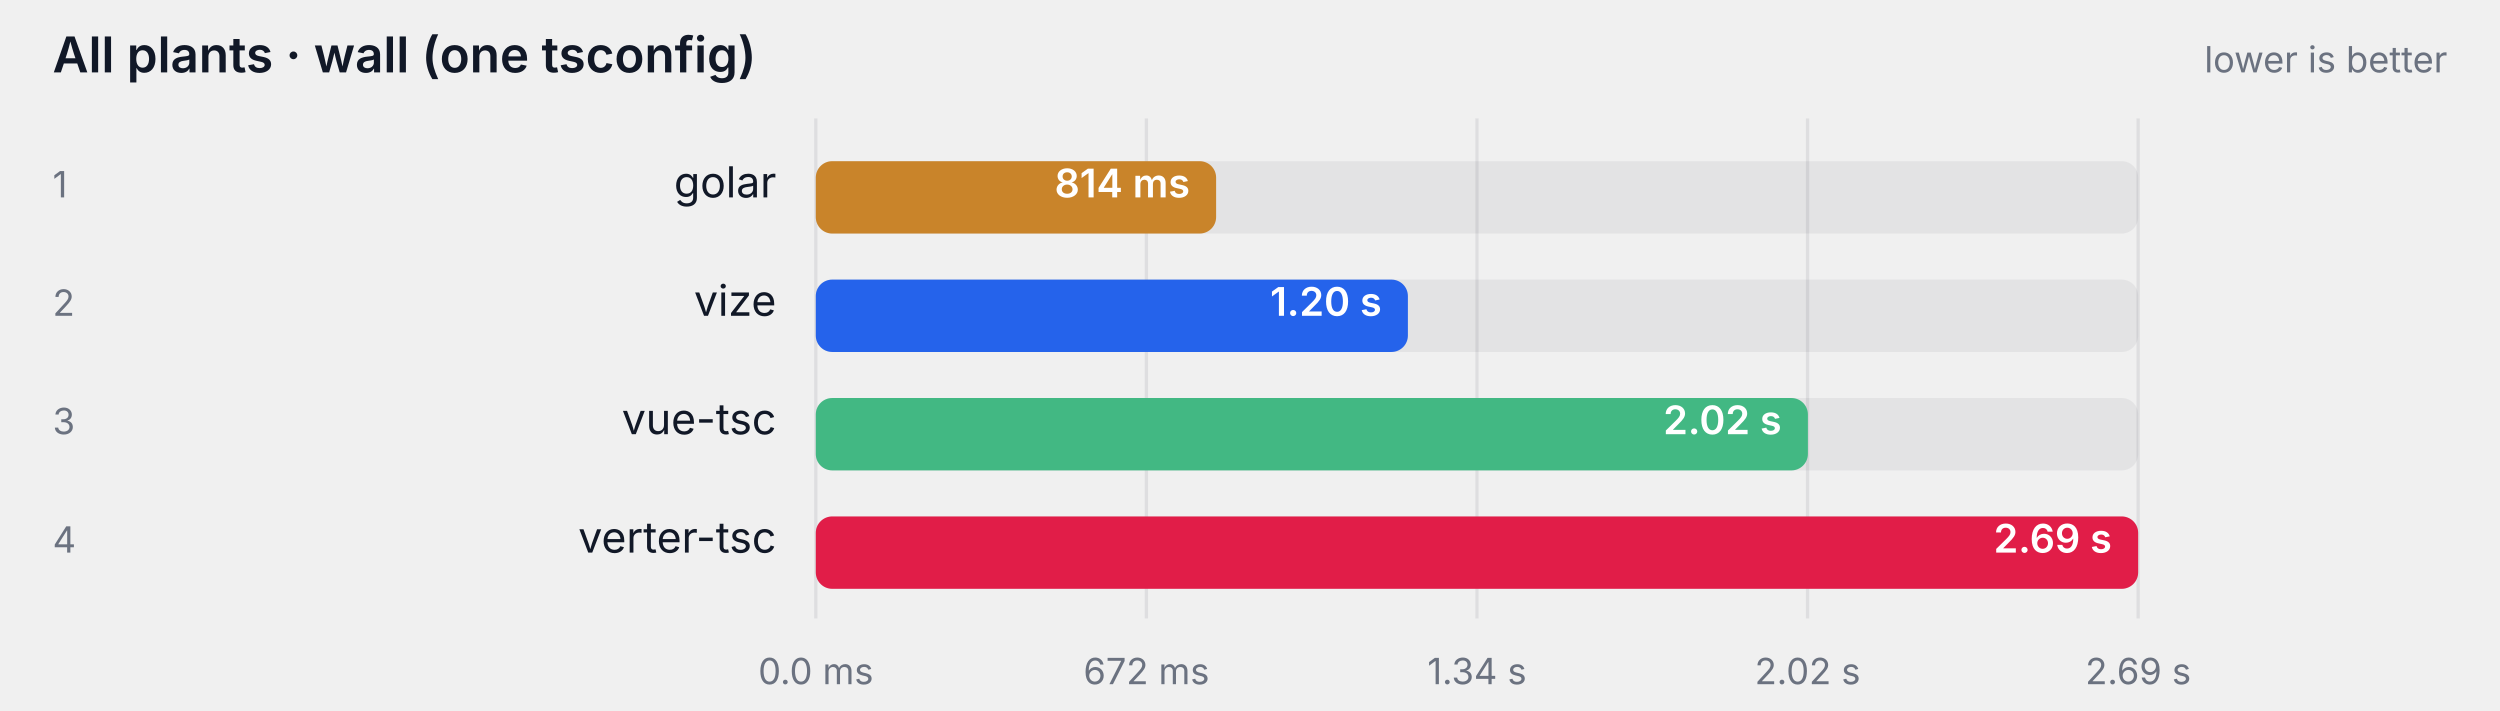
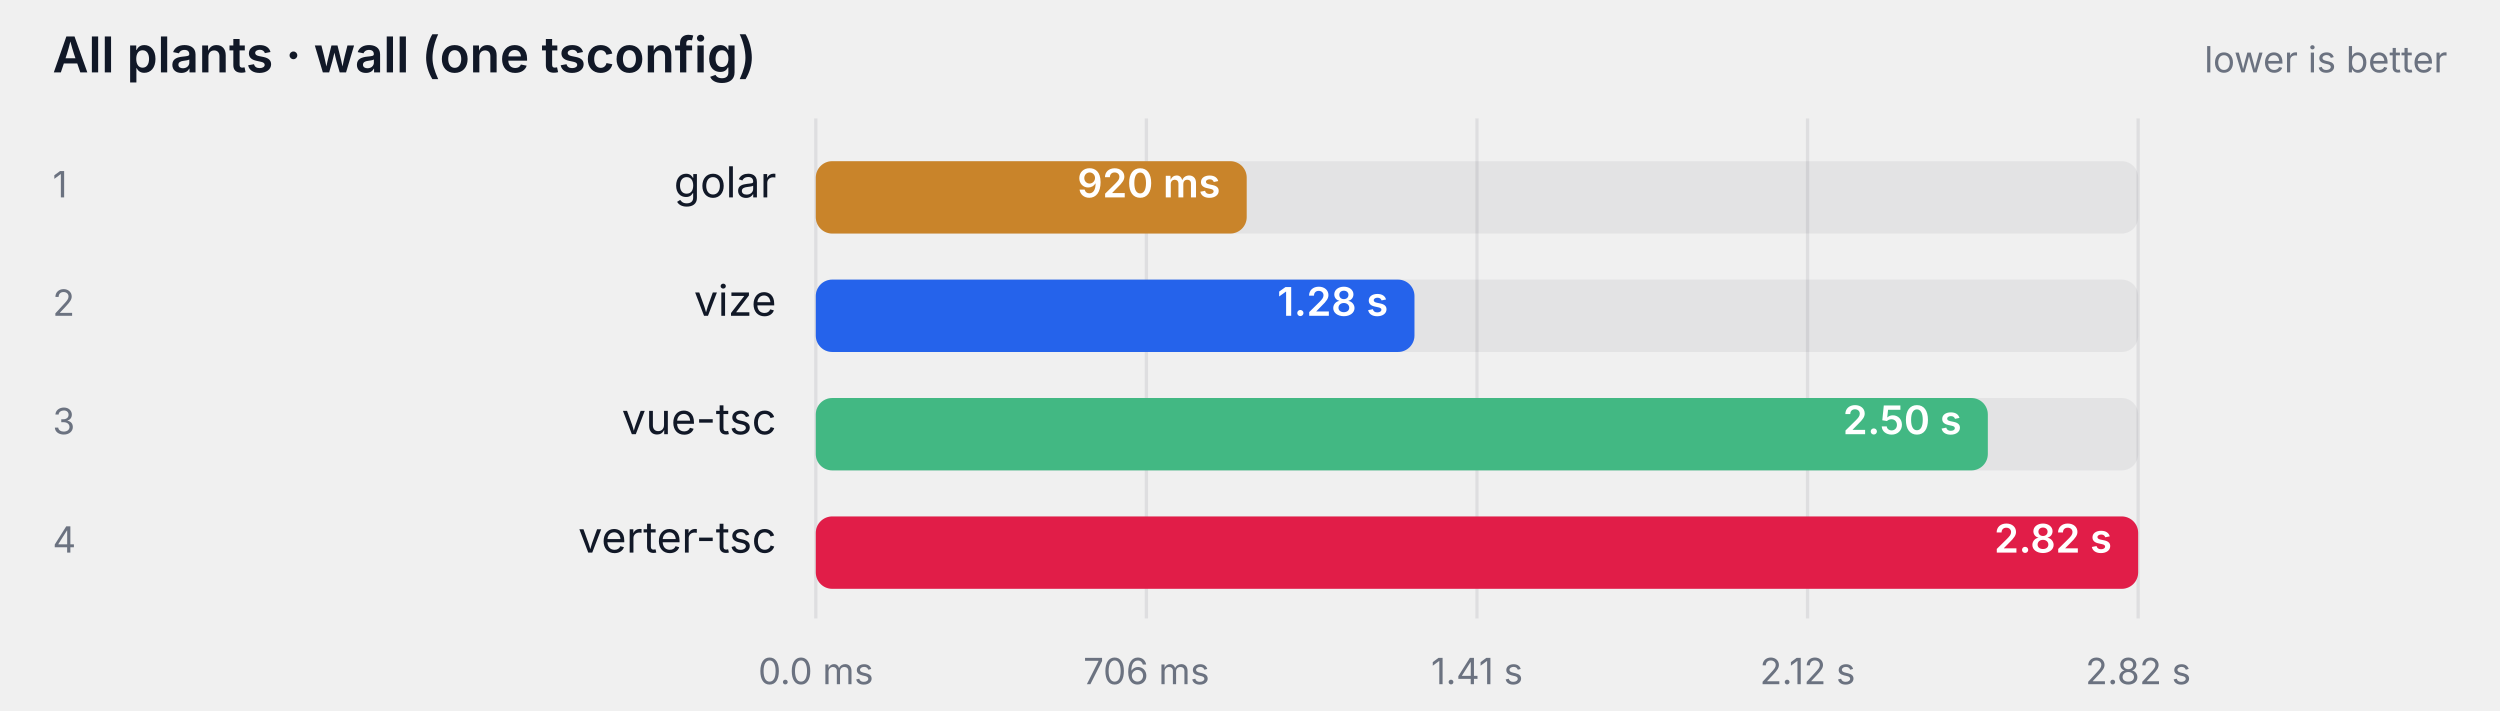
<svg xmlns="http://www.w3.org/2000/svg" width="760" height="216" viewBox="0 0 760 216" role="img" aria-label="All plants · wall (one tsconfig)">
  <style>
    text { font-family: ui-sans-serif, system-ui, -apple-system, "Segoe UI", sans-serif; }
    .label { fill: #111827; }
    .struck { text-decoration: line-through; opacity: 0.62; }
    .muted { fill: #6b7280; }
    .onbar { fill: #ffffff; }
    .track { fill: #111827; fill-opacity: 0.06; }
    .grid { stroke: #111827; stroke-opacity: 0.08; }
    @media (prefers-color-scheme: dark) {
      .label { fill: #f9fafb; }
      .muted { fill: #9ca3af; }
      .track { fill: #f9fafb; fill-opacity: 0.08; }
      .grid { stroke: #f9fafb; stroke-opacity: 0.12; }
    }
  </style>
  <text class="label" x="16" y="22" font-size="15" font-weight="600">All plants · wall (one tsconfig)</text>
  <text class="muted" x="744" y="22" text-anchor="end" font-size="11">lower is better</text>
  <line class="grid" x1="248" y1="36" x2="248" y2="188" />
  <text class="muted" x="248" y="208" text-anchor="middle" font-size="11">0.0 ms</text>
  <line class="grid" x1="348.5" y1="36" x2="348.5" y2="188" />
-   <text class="muted" x="348.5" y="208" text-anchor="middle" font-size="11">672 ms</text>
+   <text class="muted" x="348.5" y="208" text-anchor="middle" font-size="11">706 ms</text>
  <line class="grid" x1="449" y1="36" x2="449" y2="188" />
-   <text class="muted" x="449" y="208" text-anchor="middle" font-size="11">1.34 s</text>
+   <text class="muted" x="449" y="208" text-anchor="middle" font-size="11">1.41 s</text>
  <line class="grid" x1="549.5" y1="36" x2="549.5" y2="188" />
-   <text class="muted" x="549.5" y="208" text-anchor="middle" font-size="11">2.02 s</text>
+   <text class="muted" x="549.5" y="208" text-anchor="middle" font-size="11">2.12 s</text>
  <line class="grid" x1="650" y1="36" x2="650" y2="188" />
-   <text class="muted" x="650" y="208" text-anchor="middle" font-size="11">2.69 s</text>
+   <text class="muted" x="650" y="208" text-anchor="middle" font-size="11">2.82 s</text>
  <text class="muted" x="16" y="60" font-size="11">1</text>
  <text class="label" x="236" y="60" text-anchor="end" font-size="13">golar</text>
  <rect class="track" x="248" y="49" width="402" height="22" rx="5" />
-   <rect x="248" y="49" width="121.7" height="22" rx="5" fill="#c9842a" />
-   <text class="onbar" x="361.747" y="60" text-anchor="end" font-size="12" font-weight="600">814 ms</text>
+   <rect x="248" y="49" width="131.0" height="22" rx="5" fill="#c9842a" />
+   <text class="onbar" x="370.986" y="60" text-anchor="end" font-size="12" font-weight="600">920 ms</text>
  <text class="muted" x="16" y="96" font-size="11">2</text>
  <text class="label" x="236" y="96" text-anchor="end" font-size="13">vize</text>
  <rect class="track" x="248" y="85" width="402" height="22" rx="5" />
-   <rect x="248" y="85" width="180.0" height="22" rx="5" fill="#2563eb" />
-   <text class="onbar" x="420.041" y="96" text-anchor="end" font-size="12" font-weight="600">1.20 s</text>
+   <rect x="248" y="85" width="182.0" height="22" rx="5" fill="#2563eb" />
+   <text class="onbar" x="421.996" y="96" text-anchor="end" font-size="12" font-weight="600">1.28 s</text>
  <text class="muted" x="16" y="132" font-size="11">3</text>
  <text class="label" x="236" y="132" text-anchor="end" font-size="13">vue-tsc</text>
  <rect class="track" x="248" y="121" width="402" height="22" rx="5" />
-   <rect x="248" y="121" width="301.6" height="22" rx="5" fill="#42b883" />
-   <text class="onbar" x="541.608" y="132" text-anchor="end" font-size="12" font-weight="600">2.02 s</text>
+   <rect x="248" y="121" width="356.3" height="22" rx="5" fill="#42b883" />
+   <text class="onbar" x="596.316" y="132" text-anchor="end" font-size="12" font-weight="600">2.50 s</text>
  <text class="muted" x="16" y="168" font-size="11">4</text>
  <text class="label" x="236" y="168" text-anchor="end" font-size="13">verter-tsc</text>
  <rect class="track" x="248" y="157" width="402" height="22" rx="5" />
  <rect x="248" y="157" width="402.0" height="22" rx="5" fill="#e11d48" />
-   <text class="onbar" x="642" y="168" text-anchor="end" font-size="12" font-weight="600">2.69 s</text>
+   <text class="onbar" x="642" y="168" text-anchor="end" font-size="12" font-weight="600">2.82 s</text>
</svg>
